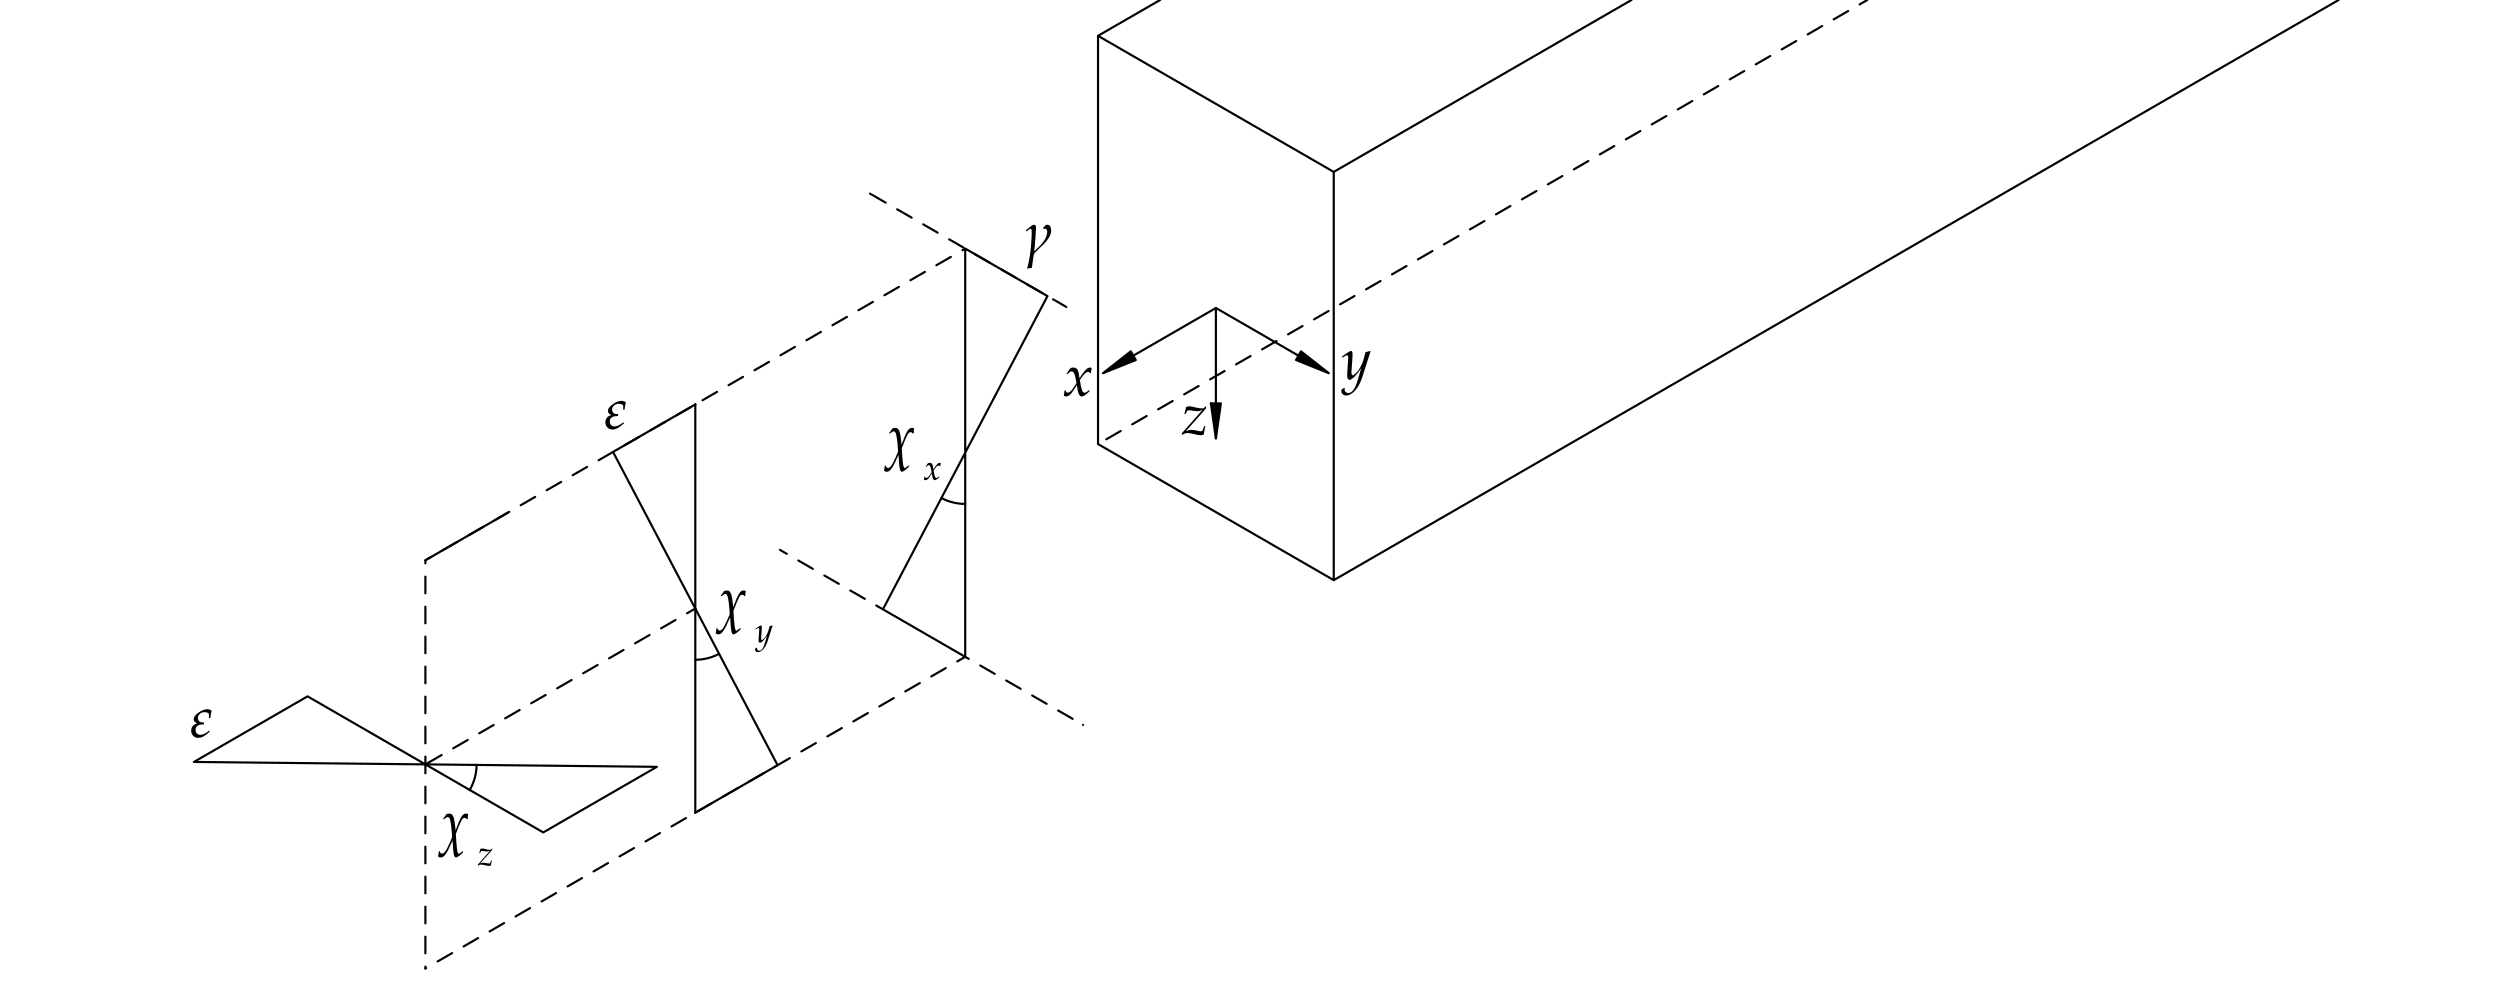
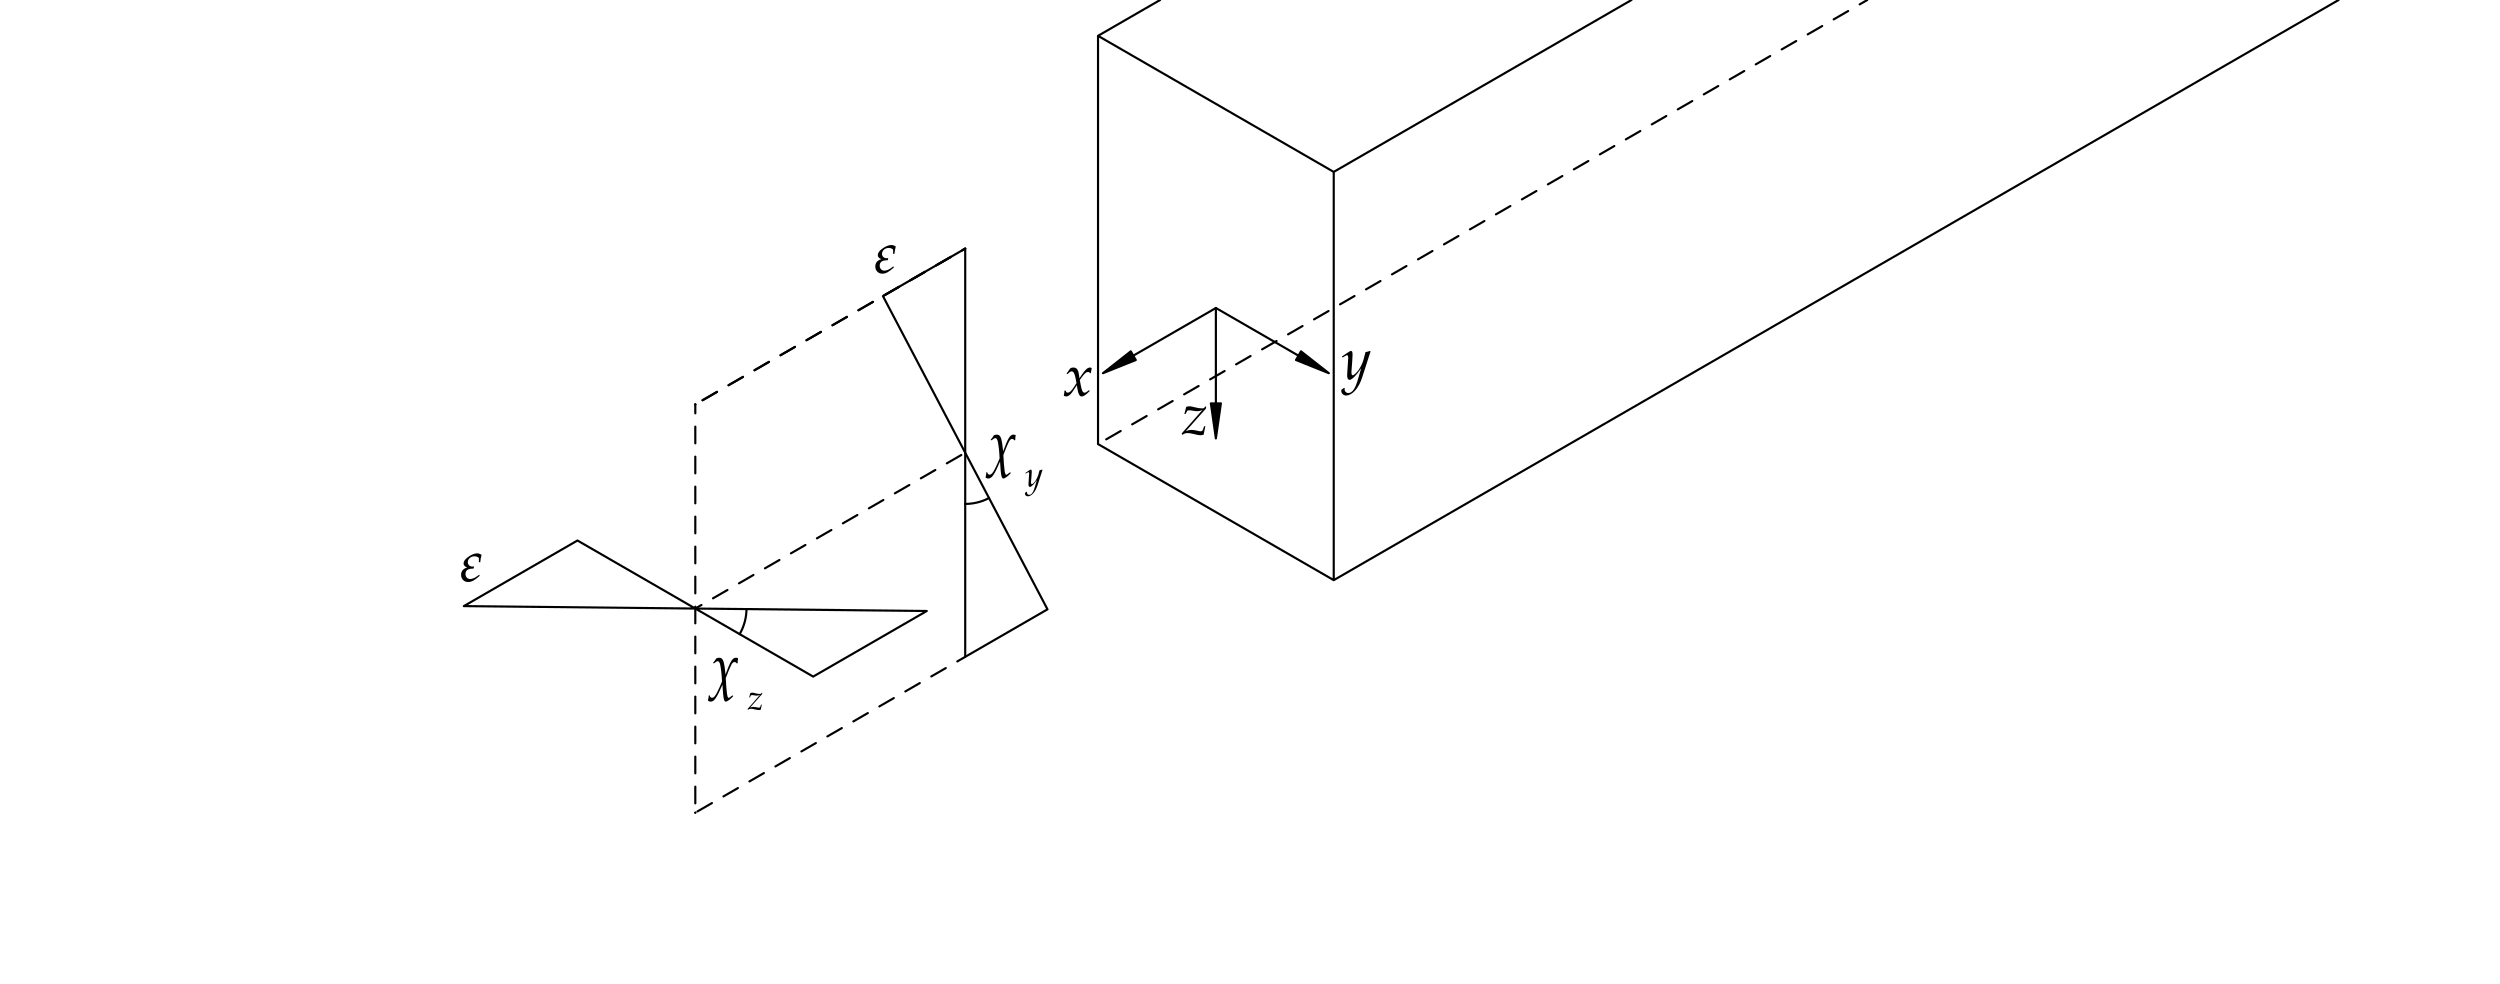
<svg xmlns="http://www.w3.org/2000/svg" version="1.1" id="svg1" width="566.929" height="222.992" viewBox="0 0 566.929 222.992">
  <defs id="defs1">
    <clipPath clipPathUnits="userSpaceOnUse" id="clipPath2">
      <path d="M -0.004,-0.002 V 167.246 H 425.201 V -0.002 H -0.004" transform="matrix(1,0,0,-1,-200.9979,93.32785)" clip-rule="evenodd" id="path2" />
    </clipPath>
    <clipPath clipPathUnits="userSpaceOnUse" id="clipPath3">
-       <path d="M -0.004,-0.002 V 167.246 H 425.201 V -0.002 H -0.004" transform="matrix(1,0,0,-1,-122.5266,62.11613)" clip-rule="evenodd" id="path3" />
+       <path d="M -0.004,-0.002 V 167.246 H 425.201 V -0.002 H -0.004" transform="matrix(1,0,0,-1,-228.1972,102.7413)" clip-rule="evenodd" id="path3" />
    </clipPath>
    <clipPath clipPathUnits="userSpaceOnUse" id="clipPath4">
-       <path d="M -0.004,-0.002 V 167.246 H 425.201 V -0.002 H -0.004" transform="matrix(1,0,0,-1,-128.4623,57.98227)" clip-rule="evenodd" id="path4" />
+       <path d="M -0.004,-0.002 V 167.246 H 425.201 V -0.002 H -0.004" transform="matrix(1,0,0,-1,-180.8377,99.92228)" clip-rule="evenodd" id="path4" />
    </clipPath>
    <clipPath clipPathUnits="userSpaceOnUse" id="clipPath5">
-       <path d="M -0.004,-0.002 V 167.246 H 425.201 V -0.002 H -0.004" transform="matrix(1,0,0,-1,-228.1972,102.7413)" clip-rule="evenodd" id="path5" />
+       <path d="M -0.004,-0.002 V 167.246 H 425.201 V -0.002 H -0.004" transform="matrix(1,0,0,-1,-168.4328,88.62006)" clip-rule="evenodd" id="path5" />
    </clipPath>
    <clipPath clipPathUnits="userSpaceOnUse" id="clipPath6">
-       <path d="M -0.004,-0.002 V 167.246 H 425.201 V -0.002 H -0.004" transform="matrix(1,0,0,-1,-180.8377,99.92228)" clip-rule="evenodd" id="path6" />
+       <path d="M -0.004,-0.002 V 167.246 H 425.201 V -0.002 H -0.004" transform="matrix(1,0,0,-1,-174.3685,84.4862)" clip-rule="evenodd" id="path6" />
    </clipPath>
    <clipPath clipPathUnits="userSpaceOnUse" id="clipPath7">
-       <path d="M -0.004,-0.002 V 167.246 H 425.201 V -0.002 H -0.004" transform="matrix(1,0,0,-1,-151.16,89.77013)" clip-rule="evenodd" id="path7" />
+       <path d="M -0.004,-0.002 V 167.246 H 425.201 V -0.002 H -0.004" transform="matrix(1,0,0,-1,-78.21723,68.42566)" clip-rule="evenodd" id="path7" />
    </clipPath>
    <clipPath clipPathUnits="userSpaceOnUse" id="clipPath8">
-       <path d="M -0.004,-0.002 V 167.246 H 425.201 V -0.002 H -0.004" transform="matrix(1,0,0,-1,-157.0956,85.63627)" clip-rule="evenodd" id="path8" />
+       <path d="M -0.004,-0.002 V 167.246 H 425.201 V -0.002 H -0.004" transform="matrix(1,0,0,-1,-148.6663,120.8698)" clip-rule="evenodd" id="path8" />
    </clipPath>
    <clipPath clipPathUnits="userSpaceOnUse" id="clipPath9">
-       <path d="M -0.004,-0.002 V 167.246 H 425.201 V -0.002 H -0.004" transform="matrix(1,0,0,-1,-32.31106,41.92172)" clip-rule="evenodd" id="path9" />
+       <path d="M -0.004,-0.002 V 167.246 H 425.201 V -0.002 H -0.004" transform="matrix(1,0,0,-1,-121.2182,50.67541)" clip-rule="evenodd" id="path9" />
    </clipPath>
    <clipPath clipPathUnits="userSpaceOnUse" id="clipPath10">
-       <path d="M -0.004,-0.002 V 167.246 H 425.201 V -0.002 H -0.004" transform="matrix(1,0,0,-1,-102.7601,94.36583)" clip-rule="evenodd" id="path10" />
-     </clipPath>
-     <clipPath clipPathUnits="userSpaceOnUse" id="clipPath11">
-       <path d="M -0.004,-0.002 V 167.246 H 425.201 V -0.002 H -0.004" transform="matrix(1,0,0,-1,-174.0952,124.3124)" clip-rule="evenodd" id="path11" />
-     </clipPath>
-     <clipPath clipPathUnits="userSpaceOnUse" id="clipPath12">
-       <path d="M -0.004,-0.002 V 167.246 H 425.201 V -0.002 H -0.004" transform="matrix(1,0,0,-1,-75.31207,24.17148)" clip-rule="evenodd" id="path12" />
-     </clipPath>
-     <clipPath clipPathUnits="userSpaceOnUse" id="clipPath13">
-       <path d="M -0.004,-0.002 V 167.246 H 425.201 V -0.002 H -0.004" transform="matrix(1,0,0,-1,-81.24774,20.03762)" clip-rule="evenodd" id="path13" />
+       <path d="M -0.004,-0.002 V 167.246 H 425.201 V -0.002 H -0.004" transform="matrix(1,0,0,-1,-127.1539,46.54156)" clip-rule="evenodd" id="path10" />
    </clipPath>
  </defs>
  <g id="g1">
    <path id="path1" d="m 188.143,92.52 2.455,1.417 m 1.964,1.134 2.455,1.417 m 1.964,1.134 2.455,1.417 m 1.964,1.134 2.455,1.417 m 1.964,1.134 2.455,1.417 m 1.964,1.134 2.455,1.417 m 1.964,1.134 2.455,1.417 m 1.964,1.134 2.455,1.417 m 1.964,1.134 2.455,1.417 m 1.964,1.134 2.455,1.417 m 1.964,1.134 2.455,1.417 m 1.964,1.134 2.455,1.417 m 1.964,1.134 2.455,1.417 m 1.964,1.134 2.455,1.417 m 1.964,1.134 2.455,1.417 m 1.964,1.134 2.455,1.417 m 1.964,1.134 2.455,1.417 m 1.964,1.134 2.455,1.417 m 1.964,1.134 2.455,1.417 m 1.964,1.134 2.455,1.417 m 1.964,1.134 2.455,1.417 m 1.964,1.134 2.455,1.417 m 1.964,1.134 2.455,1.417 m 1.964,1.134 2.455,1.417 m 1.964,1.134 2.455,1.417 m 1.964,1.134 2.455,1.417 m 1.964,1.134 2.455,1.417 m 1.964,1.134 2.455,1.417 m 1.964,1.134 2.455,1.417 m 1.964,1.134 1.284,0.742 M 186.752,91.717 v 0 69.434 m 40.088,-92.579 v 69.434 l -40.088,23.145 m 0,-69.434 40.088,-23.145 m -40.088,92.579 10.557,6.095 m 80.176,0 -50.645,-29.24 m 0,-69.434 170.908,98.674" style="fill:none;stroke:#000000;stroke-width:0.368;stroke-linecap:round;stroke-linejoin:round;stroke-miterlimit:10;stroke-dasharray:none;stroke-opacity:1" transform="matrix(1.333333,0,0,-1.333333,0,222.992)" />
    <text id="text1" xml:space="preserve" transform="matrix(1.333333,0,0,1.333333,267.9971,98.55487)" clip-path="url(#clipPath2)">
      <tspan style="font-style:italic;font-variant:normal;font-weight:normal;font-stretch:normal;font-size:10.007px;font-family:'Palatino Linotype';writing-mode:lr-tb;fill:#000000;fill-opacity:1;fill-rule:nonzero;stroke:none" x="0" y="0" id="tspan1">z</tspan>
    </text>
-     <text id="text2" xml:space="preserve" transform="matrix(1.333333,0,0,1.333333,163.3688,140.1705)" clip-path="url(#clipPath3)">
-       <tspan style="font-style:italic;font-variant:normal;font-weight:normal;font-stretch:normal;font-size:10.007px;font-family:'Palatino Linotype';writing-mode:lr-tb;fill:#000000;fill-opacity:1;fill-rule:nonzero;stroke:none" x="0" y="0" id="tspan2">χ</tspan>
+     <text id="text2" xml:space="preserve" transform="matrix(1.333333,0,0,1.333333,304.2629,86.00356)" clip-path="url(#clipPath3)">
+       <tspan style="font-style:italic;font-variant:normal;font-weight:normal;font-stretch:normal;font-size:10.007px;font-family:'Palatino Linotype';writing-mode:lr-tb;fill:#000000;fill-opacity:1;fill-rule:nonzero;stroke:none" x="0" y="0" id="tspan2">y</tspan>
    </text>
-     <text id="text3" xml:space="preserve" transform="matrix(1.333333,0,0,1.333333,171.283,145.6823)" clip-path="url(#clipPath4)">
-       <tspan style="font-style:italic;font-variant:normal;font-weight:normal;font-stretch:normal;font-size:6.004px;font-family:'Palatino Linotype';writing-mode:lr-tb;fill:#000000;fill-opacity:1;fill-rule:nonzero;stroke:none" x="0" y="0" id="tspan3">y</tspan>
+     <text id="text3" xml:space="preserve" transform="matrix(1.333333,0,0,1.333333,241.1169,89.76229)" clip-path="url(#clipPath4)">
+       <tspan style="font-style:italic;font-variant:normal;font-weight:normal;font-stretch:normal;font-size:10.007px;font-family:'Palatino Linotype';writing-mode:lr-tb;fill:#000000;fill-opacity:1;fill-rule:nonzero;stroke:none" x="0" y="0" id="tspan3">x</tspan>
    </text>
-     <text id="text4" xml:space="preserve" transform="matrix(1.333333,0,0,1.333333,304.2629,86.00356)" clip-path="url(#clipPath5)">
-       <tspan style="font-style:italic;font-variant:normal;font-weight:normal;font-stretch:normal;font-size:10.007px;font-family:'Palatino Linotype';writing-mode:lr-tb;fill:#000000;fill-opacity:1;fill-rule:nonzero;stroke:none" x="0" y="0" id="tspan4">y</tspan>
+     <text id="text4" xml:space="preserve" transform="matrix(1.333333,0,0,1.333333,224.577,104.8319)" clip-path="url(#clipPath5)">
+       <tspan style="font-style:italic;font-variant:normal;font-weight:normal;font-stretch:normal;font-size:10.007px;font-family:'Palatino Linotype';writing-mode:lr-tb;fill:#000000;fill-opacity:1;fill-rule:nonzero;stroke:none" x="0" y="0" id="tspan4">χ</tspan>
    </text>
-     <text id="text5" xml:space="preserve" transform="matrix(1.333333,0,0,1.333333,241.1169,89.76229)" clip-path="url(#clipPath6)">
-       <tspan style="font-style:italic;font-variant:normal;font-weight:normal;font-stretch:normal;font-size:10.007px;font-family:'Palatino Linotype';writing-mode:lr-tb;fill:#000000;fill-opacity:1;fill-rule:nonzero;stroke:none" x="0" y="0" id="tspan5">x</tspan>
+     <text id="text5" xml:space="preserve" transform="matrix(1.333333,0,0,1.333333,232.4913,110.3437)" clip-path="url(#clipPath6)">
+       <tspan style="font-style:italic;font-variant:normal;font-weight:normal;font-stretch:normal;font-size:6.004px;font-family:'Palatino Linotype';writing-mode:lr-tb;fill:#000000;fill-opacity:1;fill-rule:nonzero;stroke:none" x="0" y="0" id="tspan5">y</tspan>
    </text>
-     <text id="text6" xml:space="preserve" transform="matrix(1.333333,0,0,1.333333,201.5466,103.2985)" clip-path="url(#clipPath7)">
-       <tspan style="font-style:italic;font-variant:normal;font-weight:normal;font-stretch:normal;font-size:10.007px;font-family:'Palatino Linotype';writing-mode:lr-tb;fill:#000000;fill-opacity:1;fill-rule:nonzero;stroke:none" x="0" y="0" id="tspan6">χ</tspan>
+     <text id="text6" xml:space="preserve" transform="matrix(1.333333,0,0,1.333333,104.2896,131.7578)" clip-path="url(#clipPath7)">
+       <tspan style="font-style:italic;font-variant:normal;font-weight:normal;font-stretch:normal;font-size:10.007px;font-family:'Palatino Linotype';writing-mode:lr-tb;fill:#000000;fill-opacity:1;fill-rule:nonzero;stroke:none" x="0" y="0" id="tspan6">ε</tspan>
    </text>
-     <text id="text7" xml:space="preserve" transform="matrix(1.333333,0,0,1.333333,209.4608,108.8103)" clip-path="url(#clipPath8)">
-       <tspan style="font-style:italic;font-variant:normal;font-weight:normal;font-stretch:normal;font-size:6.004px;font-family:'Palatino Linotype';writing-mode:lr-tb;fill:#000000;fill-opacity:1;fill-rule:nonzero;stroke:none" x="0" y="0" id="tspan7">x</tspan>
+     <text id="text7" xml:space="preserve" transform="matrix(1.333333,0,0,1.333333,198.2217,61.83229)" clip-path="url(#clipPath8)">
+       <tspan style="font-style:italic;font-variant:normal;font-weight:normal;font-stretch:normal;font-size:10.007px;font-family:'Palatino Linotype';writing-mode:lr-tb;fill:#000000;fill-opacity:1;fill-rule:nonzero;stroke:none" x="0" y="0" id="tspan7">ε</tspan>
    </text>
-     <text id="text8" xml:space="preserve" transform="matrix(1.333333,0,0,1.333333,43.08141,167.0964)" clip-path="url(#clipPath9)">
-       <tspan style="font-style:italic;font-variant:normal;font-weight:normal;font-stretch:normal;font-size:10.007px;font-family:'Palatino Linotype';writing-mode:lr-tb;fill:#000000;fill-opacity:1;fill-rule:nonzero;stroke:none" x="0" y="0" id="tspan8">ε</tspan>
+     <text id="text8" xml:space="preserve" transform="matrix(1.333333,0,0,1.333333,161.6243,155.4248)" clip-path="url(#clipPath9)">
+       <tspan style="font-style:italic;font-variant:normal;font-weight:normal;font-stretch:normal;font-size:10.007px;font-family:'Palatino Linotype';writing-mode:lr-tb;fill:#000000;fill-opacity:1;fill-rule:nonzero;stroke:none" x="0" y="0" id="tspan8">χ</tspan>
    </text>
-     <text id="text9" xml:space="preserve" transform="matrix(1.333333,0,0,1.333333,137.0135,97.17089)" clip-path="url(#clipPath10)">
-       <tspan style="font-style:italic;font-variant:normal;font-weight:normal;font-stretch:normal;font-size:10.007px;font-family:'Palatino Linotype';writing-mode:lr-tb;fill:#000000;fill-opacity:1;fill-rule:nonzero;stroke:none" x="0" y="0" id="tspan9">ε</tspan>
+     <text id="text9" xml:space="preserve" transform="matrix(1.333333,0,0,1.333333,169.5385,160.9366)" clip-path="url(#clipPath10)">
+       <tspan style="font-style:italic;font-variant:normal;font-weight:normal;font-stretch:normal;font-size:6.004px;font-family:'Palatino Linotype';writing-mode:lr-tb;fill:#000000;fill-opacity:1;fill-rule:nonzero;stroke:none" x="0" y="0" id="tspan9">z</tspan>
    </text>
-     <text id="text10" xml:space="preserve" transform="matrix(1.333333,0,0,1.333333,232.127,57.24216)" clip-path="url(#clipPath11)">
-       <tspan style="font-style:italic;font-variant:normal;font-weight:normal;font-stretch:normal;font-size:10.007px;font-family:'Palatino Linotype';writing-mode:lr-tb;fill:#000000;fill-opacity:1;fill-rule:nonzero;stroke:none" x="0" y="0" id="tspan10">γ</tspan>
-     </text>
-     <text id="text11" xml:space="preserve" transform="matrix(1.333333,0,0,1.333333,100.4161,190.7634)" clip-path="url(#clipPath12)">
-       <tspan style="font-style:italic;font-variant:normal;font-weight:normal;font-stretch:normal;font-size:10.007px;font-family:'Palatino Linotype';writing-mode:lr-tb;fill:#000000;fill-opacity:1;fill-rule:nonzero;stroke:none" x="0" y="0" id="tspan11">χ</tspan>
-     </text>
-     <text id="text12" xml:space="preserve" transform="matrix(1.333333,0,0,1.333333,108.3303,196.2752)" clip-path="url(#clipPath13)">
-       <tspan style="font-style:italic;font-variant:normal;font-weight:normal;font-stretch:normal;font-size:6.004px;font-family:'Palatino Linotype';writing-mode:lr-tb;fill:#000000;fill-opacity:1;fill-rule:nonzero;stroke:none" x="0" y="0" id="tspan12">z</tspan>
-     </text>
-     <path id="path14" d="m 118.256,29.026 13.993,8.079 -27.986,53.277 13.993,8.079" style="fill:none;stroke:#000000;stroke-width:0.368;stroke-linecap:round;stroke-linejoin:round;stroke-miterlimit:10;stroke-dasharray:none;stroke-opacity:1" transform="matrix(1.333333,0,0,-1.333333,0,222.992)" />
-     <path id="path15" d="m 160.113,82.537 c 1.249,-0.656 2.639,-0.999 4.05,-0.999" style="fill:none;stroke:#000000;stroke-width:0.368;stroke-linecap:round;stroke-linejoin:round;stroke-miterlimit:10;stroke-dasharray:none;stroke-opacity:1" transform="matrix(1.333333,0,0,-1.333333,0,222.992)" />
-     <path id="path16" d="m 118.256,55.034 c 1.411,0 2.801,0.343 4.05,0.999" style="fill:none;stroke:#000000;stroke-width:0.368;stroke-linecap:round;stroke-linejoin:round;stroke-miterlimit:10;stroke-dasharray:none;stroke-opacity:1" transform="matrix(1.333333,0,0,-1.333333,0,222.992)" />
-     <path id="path17" d="m 178.155,116.885 -13.993,8.079 m -44.67,-25.79 2.455,1.417 m 1.964,1.134 2.455,1.417 m 1.964,1.134 2.455,1.417 m 1.964,1.134 2.455,1.417 m 1.964,1.134 2.455,1.417 m 1.964,1.134 2.455,1.417 m 1.964,1.134 2.455,1.417 m 1.964,1.134 2.455,1.417 m 1.964,1.134 2.455,1.417 m 1.964,1.134 2.455,1.417 m 1.964,1.134 0.482,0.278 M 118.256,98.46 v 0 m 45.906,26.504 v 0 m 0,-69.434 -13.993,8.079 m -31.542,-34.368 2.455,1.417 m 1.964,1.134 2.455,1.417 m 1.964,1.134 2.455,1.417 m 1.964,1.134 2.455,1.417 m 1.964,1.134 2.455,1.417 m 1.964,1.134 2.455,1.417 m 1.964,1.134 2.455,1.417 m 1.964,1.134 2.455,1.417 m 1.964,1.134 2.455,1.417 m 1.964,1.134 2.455,1.417 m 1.964,1.134 1.347,0.778 M 118.256,29.026 v 0 m 45.906,26.504 v 0 m 0,69.434 V 55.53 m 13.993,61.356 -27.986,-53.277 M 118.256,98.46 V 29.026 m 14.398,44.695 1.168,-0.674 m 1.964,-1.134 2.455,-1.417 m 1.964,-1.134 2.455,-1.417 m 1.964,-1.134 2.455,-1.417 m 1.964,-1.134 2.455,-1.417 m 1.964,-1.134 2.455,-1.417 m 1.964,-1.134 2.455,-1.417 m 1.964,-1.134 2.455,-1.417 m 1.964,-1.134 2.455,-1.417 m 1.964,-1.134 2.455,-1.417 m 1.964,-1.134 2.455,-1.417 m 1.964,-1.134 2.455,-1.417 m -49.775,28.737 v 0 m 51.552,-29.764 v 0 m 22.589,70.904 V 92.684 m 0,5.953 v 0.425 m 0,-6.378 v 0 l 0.85,5.953 h -1.701" style="fill:none;stroke:#000000;stroke-width:0.368;stroke-linecap:round;stroke-linejoin:round;stroke-miterlimit:10;stroke-dasharray:none;stroke-opacity:1" transform="matrix(1.333333,0,0,-1.333333,0,222.992)" />
-     <path id="path18" d="m 205.945,98.637 0.85,-5.953" style="fill:none;stroke:#000000;stroke-width:0.368;stroke-linecap:round;stroke-linejoin:round;stroke-miterlimit:10;stroke-dasharray:none;stroke-opacity:1" transform="matrix(1.333333,0,0,-1.333333,0,222.992)" />
-     <path id="path19" d="m 205.945,98.637 0.85,-5.953 0.85,5.953 z" style="fill:#000000;fill-opacity:1;fill-rule:nonzero;stroke:none" transform="matrix(1.333333,0,0,-1.333333,0,222.992)" />
-     <path id="path20" d="m 206.796,114.861 19.206,-11.088 m -5.155,2.976 -0.368,0.213 m 5.523,-3.189 v 0 l -4.73,3.713 -0.85,-1.473 5.58,-2.24" style="fill:none;stroke:#000000;stroke-width:0.368;stroke-linecap:round;stroke-linejoin:round;stroke-miterlimit:10;stroke-dasharray:none;stroke-opacity:1" transform="matrix(1.333333,0,0,-1.333333,0,222.992)" />
-     <path id="path21" d="m 220.421,106.013 5.58,-2.24 -4.73,3.713 z" style="fill:#000000;fill-opacity:1;fill-rule:nonzero;stroke:none" transform="matrix(1.333333,0,0,-1.333333,0,222.992)" />
-     <path id="path22" d="M 206.796,114.861 187.59,103.773 m 5.155,2.976 0.368,0.213 m -5.523,-3.189 v 0 l 5.58,2.24 -0.85,1.473 -4.73,-3.713" style="fill:none;stroke:#000000;stroke-width:0.368;stroke-linecap:round;stroke-linejoin:round;stroke-miterlimit:10;stroke-dasharray:none;stroke-opacity:1" transform="matrix(1.333333,0,0,-1.333333,0,222.992)" />
-     <path id="path23" d="m 192.32,107.486 -4.73,-3.713 5.58,2.24 z" style="fill:#000000;fill-opacity:1;fill-rule:nonzero;stroke:none" transform="matrix(1.333333,0,0,-1.333333,0,222.992)" />
-     <path id="path24" d="m 148.177,134.193 2.455,-1.417 m 1.964,-1.134 2.455,-1.417 m 1.964,-1.134 2.455,-1.417 m 1.964,-1.134 2.455,-1.417 m 1.964,-1.134 2.455,-1.417 m 1.964,-1.134 2.455,-1.417 m 1.964,-1.134 2.455,-1.417 m 1.964,-1.134 2.238,-1.292 m -33.386,19.276 v 0 m 33.386,-19.276 v 0 M 72.663,37.42 l 2.455,1.417 m 1.964,1.134 2.455,1.417 m 1.964,1.134 2.455,1.417 m 1.964,1.134 2.455,1.417 m 1.964,1.134 2.455,1.417 m 1.964,1.134 2.455,1.417 m 1.964,1.134 2.455,1.417 m 1.964,1.134 2.455,1.417 m 1.964,1.134 2.455,1.417 m 1.964,1.134 2.455,1.417 m 1.964,1.134 1.406,0.812 M 72.35,37.239 v 0 m 45.906,26.504 v 0 m -45.906,8.213 0.991,0.572 m 1.964,1.134 2.455,1.417 m 1.964,1.134 2.455,1.417 m 1.964,1.134 2.455,1.417 m 1.964,1.134 2.455,1.417 m 1.964,1.134 2.455,1.417 m 1.964,1.134 2.455,1.417 m 1.964,1.134 2.455,1.417 m 1.964,1.134 2.455,1.417 m 1.964,1.134 2.455,1.417 m 1.964,1.134 2.455,1.417 M 72.35,71.956 v 0 m 45.906,26.504 v 0 M 72.35,2.522 72.476,2.594 m 1.964,1.134 2.455,1.417 m 1.964,1.134 2.455,1.417 m 1.964,1.134 2.455,1.417 m 1.964,1.134 2.455,1.417 m 1.964,1.134 2.455,1.417 m 1.964,1.134 2.455,1.417 m 1.964,1.134 2.455,1.417 m 1.964,1.134 2.455,1.417 m 1.964,1.134 2.455,1.417 m 1.964,1.134 2.455,1.417 M 72.35,2.522 v 0 m 45.906,26.504 v 0 M 72.35,2.522 v 0.313" style="fill:none;stroke:#000000;stroke-width:0.368;stroke-linecap:round;stroke-linejoin:round;stroke-miterlimit:10;stroke-dasharray:none;stroke-opacity:1" transform="matrix(1.333333,0,0,-1.333333,0,222.992)" />
-     <path id="path25" d="m 72.35,5.102 v 2.835 m 0,2.268 v 2.835 m 0,2.268 v 2.835 m 0,2.268 v 2.835 m 0,2.268 v 2.835 m 0,2.268 v 2.835 m 0,2.268 v 2.835 m 0,2.268 v 2.835 m 0,2.268 v 2.835 m 0,2.268 v 2.835 m 0,2.268 v 2.835 m 0,2.268 V 64.063 m 0,2.268 v 2.835 m 0,2.268 v 0.523 m 0,-69.434 v 0 m 0,69.434 v 0 M 86.343,80.035 72.35,71.956 M 92.394,25.667 52.306,48.811 M 92.394,25.667 111.718,36.823 M 32.982,37.655 52.306,48.811 M 32.982,37.655 111.718,36.823" style="fill:none;stroke:#000000;stroke-width:0.368;stroke-linecap:round;stroke-linejoin:round;stroke-miterlimit:10;stroke-dasharray:none;stroke-opacity:1" transform="matrix(1.333333,0,0,-1.333333,0,222.992)" />
-     <path id="path26" d="m 79.892,32.885 c 0.749,1.297 1.15,2.765 1.166,4.263" style="fill:none;stroke:#000000;stroke-width:0.368;stroke-linecap:round;stroke-linejoin:round;stroke-miterlimit:10;stroke-dasharray:none;stroke-opacity:1" transform="matrix(1.333333,0,0,-1.333333,0,222.992)" />
+     <path id="path11" d="m 119.493,99.174 2.455,1.417 m 1.964,1.134 2.455,1.417 m 1.964,1.134 2.455,1.417 m 1.964,1.134 2.455,1.417 m 1.964,1.134 2.455,1.417 m 1.964,1.134 2.455,1.417 m 1.964,1.134 2.455,1.417 m 1.964,1.134 2.455,1.417 m 1.964,1.134 2.455,1.417 m 1.964,1.134 2.455,1.417 m 1.964,1.134 0.482,0.278 M 118.256,98.46 v 0 m 45.906,26.504 v 0 m 42.633,-10.103 V 92.684 m 0,5.953 v 0.425 m 0,-6.378 v 0 l 0.85,5.953 h -1.701 l 0.85,-5.953" style="fill:none;stroke:#000000;stroke-width:0.368;stroke-linecap:round;stroke-linejoin:round;stroke-miterlimit:10;stroke-dasharray:none;stroke-opacity:1" transform="matrix(1.333333,0,0,-1.333333,0,222.992)" />
+     <path id="path12" d="m 205.945,98.637 0.85,-5.953 0.85,5.953 z" style="fill:#000000;fill-opacity:1;fill-rule:nonzero;stroke:none" transform="matrix(1.333333,0,0,-1.333333,0,222.992)" />
+     <path id="path13" d="m 206.796,114.861 19.206,-11.088 m -5.155,2.976 -0.368,0.213 m 5.523,-3.189 v 0 l -4.73,3.713 -0.85,-1.473 5.58,-2.24" style="fill:none;stroke:#000000;stroke-width:0.368;stroke-linecap:round;stroke-linejoin:round;stroke-miterlimit:10;stroke-dasharray:none;stroke-opacity:1" transform="matrix(1.333333,0,0,-1.333333,0,222.992)" />
+     <path id="path14" d="m 220.421,106.013 5.58,-2.24 -4.73,3.713 z" style="fill:#000000;fill-opacity:1;fill-rule:nonzero;stroke:none" transform="matrix(1.333333,0,0,-1.333333,0,222.992)" />
+     <path id="path15" d="M 206.796,114.861 187.59,103.773 m 5.155,2.976 0.368,0.213 m -5.523,-3.189 v 0 l 5.58,2.24 -0.85,1.473 -4.73,-3.713" style="fill:none;stroke:#000000;stroke-width:0.368;stroke-linecap:round;stroke-linejoin:round;stroke-miterlimit:10;stroke-dasharray:none;stroke-opacity:1" transform="matrix(1.333333,0,0,-1.333333,0,222.992)" />
+     <path id="path16" d="m 192.32,107.486 -4.73,-3.713 5.58,2.24 z" style="fill:#000000;fill-opacity:1;fill-rule:nonzero;stroke:none" transform="matrix(1.333333,0,0,-1.333333,0,222.992)" />
+     <path id="path17" d="m 164.162,55.53 13.993,8.079 -27.986,53.277 13.993,8.079" style="fill:none;stroke:#000000;stroke-width:0.368;stroke-linecap:round;stroke-linejoin:round;stroke-miterlimit:10;stroke-dasharray:none;stroke-opacity:1" transform="matrix(1.333333,0,0,-1.333333,0,222.992)" />
+     <path id="path18" d="m 164.162,81.538 c 1.411,0 2.801,0.343 4.05,0.999" style="fill:none;stroke:#000000;stroke-width:0.368;stroke-linecap:round;stroke-linejoin:round;stroke-miterlimit:10;stroke-dasharray:none;stroke-opacity:1" transform="matrix(1.333333,0,0,-1.333333,0,222.992)" />
+     <path id="path19" d="M 164.162,124.964 V 55.53 m -45.906,8.213 1.049,0.606 m 1.964,1.134 2.455,1.417 m 1.964,1.134 2.455,1.417 m 1.964,1.134 2.455,1.417 m 1.964,1.134 2.455,1.417 m 1.964,1.134 2.455,1.417 m 1.964,1.134 2.455,1.417 m 1.964,1.134 2.455,1.417 m 1.964,1.134 2.455,1.417 m 1.964,1.134 2.455,1.417 m 1.964,1.134 2.455,1.417 M 118.256,63.743 v 0 m 45.906,26.504 v 0 m -44.67,8.927 2.455,1.417 m 1.964,1.134 2.455,1.417 m 1.964,1.134 2.455,1.417 m 1.964,1.134 2.455,1.417 m 1.964,1.134 2.455,1.417 m 1.964,1.134 2.455,1.417 m 1.964,1.134 2.455,1.417 m 1.964,1.134 2.455,1.417 m 1.964,1.134 2.455,1.417 m 1.964,1.134 2.455,1.417 m 1.964,1.134 0.482,0.278 M 118.256,98.46 v 0 m 45.906,26.504 v 0 m -45.535,-95.724 2.455,1.417 m 1.964,1.134 2.455,1.417 m 1.964,1.134 2.455,1.417 m 1.964,1.134 2.455,1.417 m 1.964,1.134 2.455,1.417 m 1.964,1.134 2.455,1.417 m 1.964,1.134 2.455,1.417 m 1.964,1.134 2.455,1.417 m 1.964,1.134 2.455,1.417 m 1.964,1.134 2.455,1.417 m 1.964,1.134 1.347,0.778 M 118.256,29.026 v 0 m 45.906,26.504 v 0 M 118.256,30.614 v 2.835 m 0,2.268 v 2.835 m 0,2.268 v 2.835 m 0,2.268 v 2.835 m 0,2.268 v 2.835 m 0,2.268 v 2.835 m 0,2.268 V 64.063 m 0,2.268 v 2.835 m 0,2.268 v 2.835 m 0,2.268 v 2.835" style="fill:none;stroke:#000000;stroke-width:0.368;stroke-linecap:round;stroke-linejoin:round;stroke-miterlimit:10;stroke-dasharray:none;stroke-opacity:1" transform="matrix(1.333333,0,0,-1.333333,0,222.992)" />
+     <path id="path20" d="m 118.256,81.638 v 2.835 m 0,2.268 v 2.835 m 0,2.268 v 2.835 m 0,2.268 v 1.515 m 0,-69.434 v 0 m 0,69.434 v 0 M 138.3,52.171 98.212,75.315 m 40.088,-23.145 19.324,11.157 M 78.888,64.159 98.212,75.315 M 78.888,64.159 157.624,63.327" style="fill:none;stroke:#000000;stroke-width:0.368;stroke-linecap:round;stroke-linejoin:round;stroke-miterlimit:10;stroke-dasharray:none;stroke-opacity:1" transform="matrix(1.333333,0,0,-1.333333,0,222.992)" />
+     <path id="path21" d="m 125.798,59.389 c 0.749,1.297 1.15,2.765 1.166,4.263" style="fill:none;stroke:#000000;stroke-width:0.368;stroke-linecap:round;stroke-linejoin:round;stroke-miterlimit:10;stroke-dasharray:none;stroke-opacity:1" transform="matrix(1.333333,0,0,-1.333333,0,222.992)" />
  </g>
</svg>
